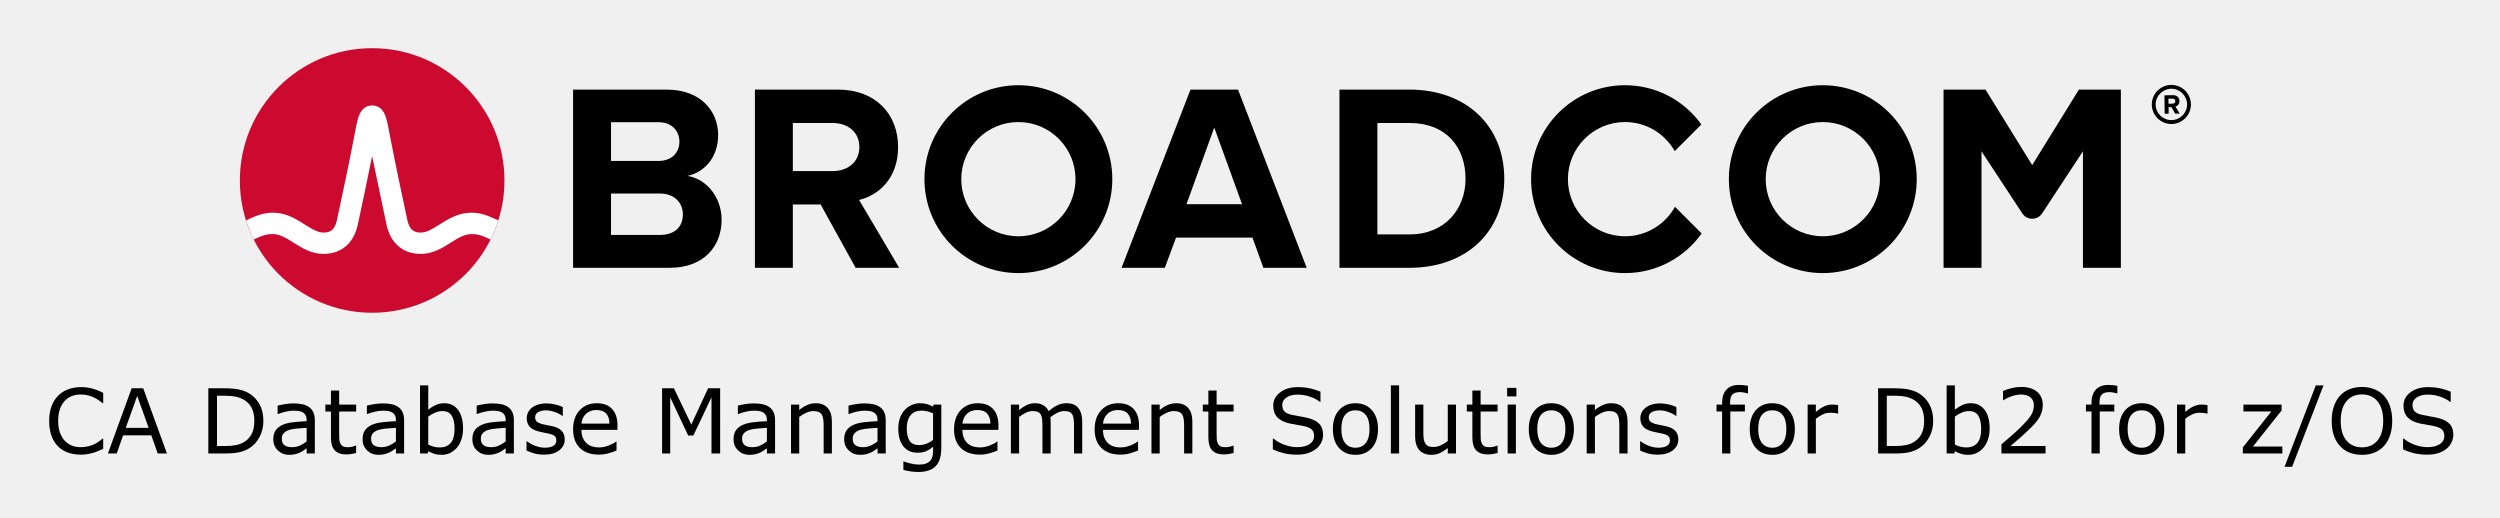
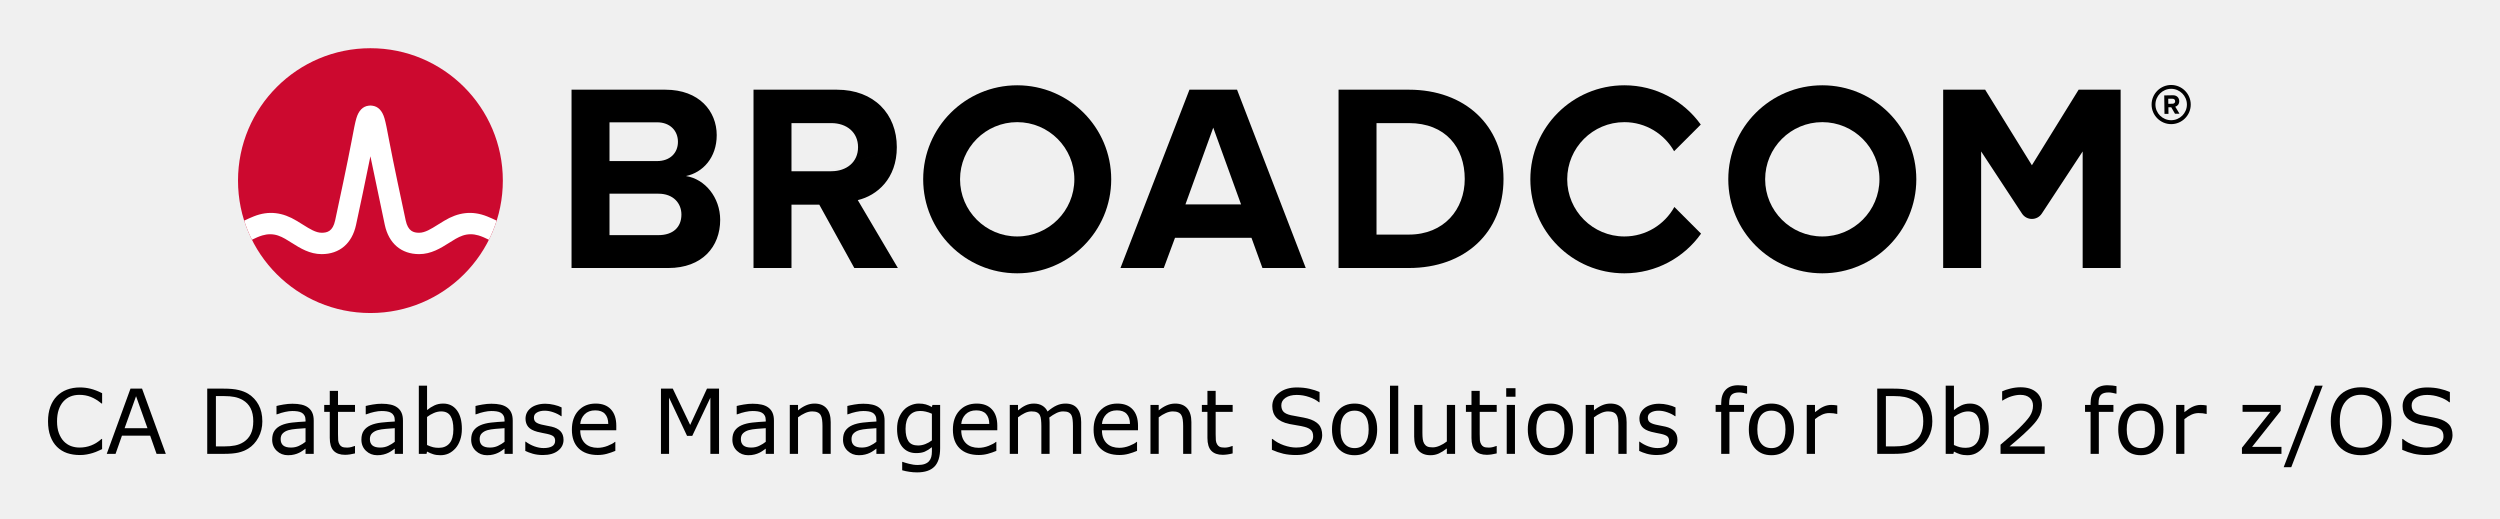
- <svg xmlns="http://www.w3.org/2000/svg" xmlns:xlink="http://www.w3.org/1999/xlink" role="img" viewBox="-29.15 -5.65 306.80 63.55">
+ <svg xmlns="http://www.w3.org/2000/svg" xmlns:xlink="http://www.w3.org/1999/xlink" role="img" viewBox="-28.90 -5.65 306.54 63.54">
  <path d="M237.32 9.09c-1.06 0-1.93-.86-1.93-1.92s.87-1.93 1.93-1.93 1.93.87 1.93 1.93-.87 1.92-1.93 1.92m0-4.32c-1.32 0-2.4 1.08-2.4 2.4 0 1.32 1.08 2.4 2.4 2.4 1.32 0 2.4-1.08 2.4-2.4 0-1.32-1.08-2.4-2.4-2.4" />
  <path d="M237.48 7.07l-.51.01-.01-.62h.51c.19-.01.34.11.34.3.01.19-.14.31-.33.31m.83-.32c-.01-.42-.3-.72-.77-.72l-1.07.02.03 2.26h.49l-.01-.81h.35l.46.8.55-.01-.52-.86c.24-.06.49-.28.49-.68M51.834 23.18h-5.999V9.347h5.835c1.574 0 2.557 1.016 2.557 2.393 0 1.377-.983 2.36-2.557 2.36H45v4h6.834c1.836 0 2.819 1.18 2.819 2.556 0 1.574-1.049 2.525-2.819 2.525m3.376-7.245c2.066-.426 3.771-2.262 3.771-5.015 0-2.918-2.131-5.573-6.295-5.573h-11.506v21.865h11.867c4.163 0 6.359-2.623 6.359-5.901 0-2.754-1.868-5.015-4.196-5.376m17.823-.59H68v4.098h3.558l4.294 7.769h5.343l-4.917-8.327c2.361-.557 4.786-2.622 4.786-6.49m0 0c0-4.065-2.786-7.048-7.343-7.048h-10.228v21.865h4.655V9.445h4.885c1.869 0 3.278 1.114 3.278 2.95s-1.409 2.95-3.278 2.95m43.421 4.065l3.409-9.408 3.41 9.408zm.492-14.063l-8.458 21.865h5.31l1.377-3.704h9.376l1.344 3.704h5.311l-8.425-21.865zm26.904 17.767h-3.967v-13.67h3.967c4.491 0 6.851 2.983 6.851 6.852 0 3.704-2.524 6.818-6.851 6.818m0-17.767h-8.622v21.865h8.622c6.851 0 11.604-4.327 11.604-10.916s-4.753-10.949-11.604-10.949m82.127-.004l-5.734 9.27-5.734-9.27h-5.146v21.869h4.656v-14.293l5.012 7.622c.574.871 1.851.871 2.424 0l5.013-7.622v14.293h4.656V5.343z" />
  <path id="a" d="M95.825 23.344c-3.871 0-7.008-3.138-7.008-7.008 0-3.871 3.137-7.009 7.008-7.009 3.87 0 7.008 3.138 7.008 7.009 0 3.87-3.138 7.008-7.008 7.008m0-18.536c-6.367 0-11.528 5.161-11.528 11.528 0 6.366 5.161 11.527 11.528 11.527 6.366 0 11.528-5.161 11.528-11.527 0-6.367-5.162-11.528-11.528-11.528" />
  <path d="M176.404 19.727c-1.195 2.156-3.492 3.617-6.132 3.617-3.87 0-7.008-3.138-7.008-7.008 0-3.871 3.138-7.008 7.008-7.008 2.618 0 4.897 1.438 6.1 3.565l3.27-3.269c-2.092-2.915-5.508-4.816-9.37-4.816-6.367 0-11.527 5.161-11.527 11.528 0 6.366 5.16 11.528 11.527 11.528 3.883 0 7.316-1.922 9.404-4.865z" />
  <use transform="translate(98.718)" xlink:href="#a" />
  <ellipse cx="16.52" cy="16.497" fill="#cc092f" rx="16.236" ry="16.235" />
  <path fill="#fff" d="M30.825 20.883c-1.857-.74-3.557-.492-5.261.541 0 0-.621.379-.807.496-.794.498-1.543.97-2.263.97-.687 0-1.363-.184-1.649-1.513-.446-2.073-1.534-7.167-2.009-9.69-.279-1.483-.432-2.282-.591-2.825-.28-.954-.792-1.473-1.519-1.556 0 0-.114-.016-.207-.016-.092 0-.218.018-.218.018-.72.086-1.229.605-1.507 1.554-.159.543-.312 1.342-.591 2.825-.475 2.523-1.563 7.617-2.009 9.69-.286 1.329-.962 1.513-1.649 1.513-.72 0-1.469-.472-2.263-.97-.186-.117-.808-.496-.808-.496-1.703-1.033-3.404-1.281-5.26-.541-.401.16-.796.339-1.172.52.257.806.577 1.599.95 2.344.411-.202.842-.402 1.282-.532.634-.187 1.284-.197 1.914.014.612.205 1.157.568 1.7.909 1.023.643 2.182 1.372 3.657 1.372 2.186 0 3.72-1.305 4.21-3.581.38-1.764 1.222-5.702 1.763-8.418 0 0 1.386 6.654 1.765 8.418.49 2.276 2.025 3.581 4.211 3.581 1.475 0 2.634-.729 3.657-1.372.543-.341 1.088-.704 1.7-.909.629-.211 1.28-.201 1.914-.014.44.13.87.331 1.281.533.374-.745.693-1.539.95-2.345-.376-.181-.77-.36-1.171-.52" />
  <g text-anchor="middle">
-     <path d="M-16.485 49.42q-.295.129-.537.242-.236.113-.623.236-.328.102-.714.172-.381.075-.843.075-.87 0-1.584-.242-.709-.247-1.235-.768-.516-.51-.806-1.294-.29-.79-.29-1.832 0-.988.279-1.767.279-.779.806-1.316.51-.521 1.23-.795.725-.274 1.606-.274.645 0 1.284.156.645.156 1.429.548v1.262h-.081q-.661-.553-1.311-.806-.65-.252-1.391-.252-.607 0-1.096.199-.483.193-.865.607-.371.403-.58 1.021-.204.612-.204 1.418 0 .843.226 1.45.231.607.591.988.376.397.875.591.505.188 1.063.188.768 0 1.439-.263.671-.263 1.257-.79h.075z" />
-     <path d="M-8.664 50h-1.133l-.784-2.229h-3.459L-14.825 50h-1.08l2.911-7.998h1.418zm-2.245-3.142l-1.402-3.926-1.407 3.926z" />
-     <path d="M3.174 46.009q0 1.09-.478 1.977-.473.886-1.262 1.375-.548.338-1.225.489Q-.463 50-1.564 50h-2.02v-7.998h1.998q1.171 0 1.858.172.693.167 1.171.462.816.51 1.273 1.359.457.849.457 2.014zm-1.112-.016q0-.94-.328-1.584-.328-.645-.978-1.015-.473-.269-1.004-.371-.532-.107-1.273-.107h-.999v6.171h.999q.768 0 1.337-.113.575-.113 1.053-.419.596-.381.892-1.004.301-.623.301-1.558z" />
-     <path d="M9.485 50h-1.004v-.639q-.134.091-.365.258-.226.161-.44.258-.252.124-.58.204-.328.086-.768.086-.811 0-1.375-.537-.564-.537-.564-1.37 0-.682.29-1.101.295-.424.838-.666.548-.242 1.316-.328.768-.086 1.649-.129v-.156q0-.344-.124-.569-.118-.226-.344-.354-.215-.124-.516-.167-.301-.043-.628-.043-.397 0-.886.107-.489.102-1.01.301h-.054V44.129q.295-.081.854-.177.559-.097 1.101-.097.634 0 1.101.107.473.102.816.354.338.247.516.639.177.392.177.972zm-1.004-1.477v-1.67q-.462.027-1.09.081-.623.054-.988.156-.435.124-.704.387-.269.258-.269.714 0 .516.312.779.312.258.951.258.532 0 .972-.204.44-.209.816-.5z" />
-     <path d="M14.555 49.946q-.285.075-.623.124-.333.048-.596.048-.918 0-1.396-.494-.478-.494-.478-1.584v-3.19h-.682v-.849h.682v-1.724h1.01v1.724h2.084v.849h-2.084v2.734q0 .473.021.741.021.263.15.494.118.215.322.317.209.097.634.097.247 0 .516-.07.269-.075.387-.124h.054z" />
-     <path d="M20.442 50h-1.004v-.639q-.134.091-.365.258-.226.161-.44.258-.252.124-.58.204-.328.086-.768.086-.811 0-1.375-.537-.564-.537-.564-1.37 0-.682.29-1.101.295-.424.838-.666.548-.242 1.316-.328.768-.086 1.649-.129v-.156q0-.344-.124-.569-.118-.226-.344-.354-.215-.124-.516-.167-.301-.043-.628-.043-.397 0-.886.107-.489.102-1.01.301h-.054V44.129q.295-.081.854-.177.559-.097 1.101-.097.634 0 1.101.107.473.102.816.354.338.247.516.639.177.392.177.972zm-1.004-1.477v-1.67q-.462.027-1.09.081-.623.054-.988.156-.435.124-.704.387-.269.258-.269.714 0 .516.312.779.312.258.951.258.532 0 .972-.204.44-.209.816-.5z" />
-     <path d="M27.677 46.955q0 .752-.215 1.354-.209.602-.569 1.01-.381.424-.838.639-.457.209-1.004.209-.51 0-.892-.124-.381-.118-.752-.322L23.342 50h-.945v-8.357h1.01v2.986q.424-.349.902-.569.478-.226 1.074-.226 1.063 0 1.676.816.618.816.618 2.304zm-1.042.027q0-1.074-.354-1.627-.354-.559-1.144-.559-.44 0-.892.193-.451.188-.838.489v3.438q.43.193.736.269.312.075.704.075.838 0 1.311-.548.478-.553.478-1.73z" />
-     <path d="M33.912 50h-1.004v-.639q-.134.091-.365.258-.226.161-.44.258-.252.124-.58.204-.328.086-.768.086-.811 0-1.375-.537-.564-.537-.564-1.37 0-.682.29-1.101.295-.424.838-.666.548-.242 1.316-.328.768-.086 1.649-.129v-.156q0-.344-.124-.569-.118-.226-.344-.354-.215-.124-.516-.167-.301-.043-.628-.043-.397 0-.886.107-.489.102-1.01.301h-.054V44.129q.295-.081.854-.177.559-.097 1.101-.097.634 0 1.101.107.473.102.816.354.338.247.516.639.177.392.177.972zm-1.004-1.477v-1.67q-.462.027-1.09.081-.623.054-.988.156-.435.124-.704.387-.269.258-.269.714 0 .516.312.779.312.258.951.258.532 0 .972-.204.44-.209.816-.5z" />
-     <path d="M40.154 48.27q0 .822-.682 1.348-.677.526-1.853.526-.666 0-1.225-.156-.553-.161-.929-.349v-1.133h.054q.478.36 1.063.575.585.209 1.123.209.666 0 1.042-.215.376-.215.376-.677 0-.354-.204-.537-.204-.183-.784-.312-.215-.048-.564-.113-.344-.064-.628-.14-.79-.209-1.123-.612-.328-.408-.328-.999 0-.371.15-.698.156-.328.467-.585.301-.252.763-.397.467-.15 1.042-.15.537 0 1.085.134.553.129.918.317v1.08h-.054q-.387-.285-.94-.478-.553-.199-1.085-.199-.553 0-.935.215-.381.209-.381.628 0 .371.231.559.226.188.73.306.279.064.623.129.349.064.58.118.704.161 1.085.553.381.397.381 1.053z" />
-     <path d="M46.626 47.105h-4.42q0 .553.167.967.167.408.457.671.279.258.661.387.387.129.849.129.612 0 1.23-.242.623-.247.886-.483h.054v1.101q-.51.215-1.042.36-.532.145-1.117.145-1.493 0-2.331-.806-.838-.811-.838-2.299 0-1.472.8-2.336.806-.865 2.116-.865 1.214 0 1.869.709.661.709.661 2.014zm-.983-.773q-.005-.795-.403-1.23-.392-.435-1.198-.435-.811 0-1.294.478-.478.478-.542 1.187z" />
-     <path d="M59.226 50h-1.063v-6.891l-2.224 4.689h-.634L53.098 43.109V50h-.994v-7.998h1.45l2.132 4.453 2.062-4.453h1.477z" />
-     <path d="M65.967 50h-1.004v-.639q-.134.091-.365.258-.226.161-.44.258-.252.124-.58.204-.328.086-.768.086-.811 0-1.375-.537t-.564-1.37q0-.682.29-1.101.295-.424.838-.666.548-.242 1.316-.328.768-.086 1.649-.129v-.156q0-.344-.124-.569-.118-.226-.344-.354-.215-.124-.516-.167-.301-.043-.628-.043-.397 0-.886.107-.489.102-1.01.301h-.054V44.129q.295-.081.854-.177.559-.097 1.101-.097.634 0 1.101.107.473.102.816.354.338.247.516.639.177.392.177.972zm-1.004-1.477v-1.67q-.462.027-1.09.081-.623.054-.988.156-.435.124-.704.387-.269.258-.269.714 0 .516.312.779.312.258.951.258.532 0 .972-.204.44-.209.816-.5z" />
-     <path d="M72.939 50h-1.01v-3.416q0-.414-.048-.773-.048-.365-.177-.569-.134-.226-.387-.333-.252-.113-.655-.113-.414 0-.865.204t-.865.521V50H67.922v-6h1.01v.666q.473-.392.978-.612.505-.22 1.037-.22.972 0 1.482.585.51.585.51 1.687z" />
-     <path d="M79.545 50h-1.004v-.639q-.134.091-.365.258-.226.161-.44.258-.252.124-.58.204-.328.086-.768.086-.811 0-1.375-.537-.564-.537-.564-1.37 0-.682.29-1.101.295-.424.838-.666.548-.242 1.316-.328.768-.086 1.649-.129v-.156q0-.344-.124-.569-.118-.226-.344-.354-.215-.124-.516-.167-.301-.043-.628-.043-.397 0-.886.107-.489.102-1.01.301h-.054V44.129q.295-.081.854-.177.559-.097 1.101-.097.634 0 1.101.107.473.102.816.354.338.247.516.639.177.392.177.972zm-1.004-1.477v-1.67q-.462.027-1.09.081-.623.054-.988.156-.435.124-.704.387-.269.258-.269.714 0 .516.312.779.312.258.951.258.532 0 .972-.204.44-.209.816-.5z" />
-     <path d="M86.367 49.318q0 1.525-.693 2.24-.693.714-2.132.714-.478 0-.935-.07-.451-.064-.892-.188V50.983h.054q.247.097.784.236.537.145 1.074.145.516 0 .854-.124.338-.124.526-.344.188-.209.269-.505.081-.295.081-.661v-.548q-.457.365-.875.548-.414.177-1.058.177-1.074 0-1.708-.773-.628-.779-.628-2.191 0-.773.215-1.332.22-.564.596-.972.349-.381.849-.591.5-.215.994-.215.521 0 .87.107.354.102.747.317l.064-.258h.945zm-1.01-.967v-3.271q-.403-.183-.752-.258-.344-.081-.688-.081-.833 0-1.311.559-.478.559-.478 1.622 0 1.01.354 1.531.354.521 1.176.521.44 0 .881-.167.446-.172.816-.457z" />
-     <path d="M93.376 47.105h-4.42q0 .553.167.967.167.408.457.671.279.258.661.387.387.129.849.129.612 0 1.23-.242.623-.247.886-.483h.054v1.101q-.51.215-1.042.36-.532.145-1.117.145-1.493 0-2.331-.806-.838-.811-.838-2.299 0-1.472.8-2.336.806-.865 2.116-.865 1.214 0 1.869.709.661.709.661 2.014zm-.983-.773q-.005-.795-.403-1.23-.392-.435-1.198-.435-.811 0-1.294.478-.478.478-.542 1.187z" />
-     <path d="M103.661 50h-1.01v-3.416q0-.387-.038-.747-.032-.36-.145-.575-.124-.231-.354-.349-.231-.118-.666-.118-.424 0-.849.215-.424.209-.849.537.016.124.027.29.011.161.011.322V50h-1.01v-3.416q0-.397-.038-.752-.032-.36-.145-.575-.124-.231-.354-.344-.231-.118-.666-.118-.414 0-.833.204-.414.204-.827.521V50h-1.01v-6h1.01v.666q.473-.392.94-.612.473-.22 1.004-.22.612 0 1.037.258.43.258.639.714.612-.516 1.117-.741.505-.231 1.08-.231.988 0 1.456.602.473.596.473 1.67z" />
-     <path d="M110.628 47.105h-4.42q0 .553.167.967.167.408.457.671.279.258.661.387.387.129.849.129.612 0 1.23-.242.623-.247.886-.483h.054v1.101q-.51.215-1.042.36t-1.117.145q-1.493 0-2.331-.806-.838-.811-.838-2.299 0-1.472.8-2.336.806-.865 2.116-.865 1.214 0 1.869.709.661.709.661 2.014zm-.983-.773q-.005-.795-.403-1.23-.392-.435-1.198-.435-.811 0-1.294.478-.478.478-.542 1.187z" />
-     <path d="M117.175 50h-1.01v-3.416q0-.414-.048-.773-.048-.365-.177-.569-.134-.226-.387-.333-.252-.113-.655-.113-.414 0-.865.204t-.865.521V50h-1.01v-6h1.01v.666q.473-.392.978-.612.505-.22 1.037-.22.972 0 1.482.585.51.585.51 1.687z" />
-     <path d="M122.235 49.946q-.285.075-.623.124-.333.048-.596.048-.918 0-1.396-.494-.478-.494-.478-1.584v-3.19h-.682v-.849h.682v-1.724h1.01v1.724h2.084v.849h-2.084v2.734q0 .473.021.741.021.263.15.494.118.215.322.317.209.097.634.097.247 0 .516-.07.269-.075.387-.124h.054z" />
-     <path d="M133.219 47.717q0 .467-.22.924-.215.457-.607.773-.43.344-1.004.537-.569.193-1.375.193-.865 0-1.558-.161-.688-.161-1.402-.478v-1.332h.075q.607.505 1.402.779.795.274 1.493.274.988 0 1.536-.371.553-.371.553-.988 0-.532-.263-.784-.258-.252-.79-.392-.403-.107-.875-.177-.467-.07-.994-.177-1.063-.226-1.579-.768-.51-.548-.51-1.423 0-1.004.849-1.644.849-.645 2.154-.645.843 0 1.547.161.704.161 1.246.397v1.257h-.075q-.457-.387-1.203-.639-.741-.258-1.52-.258-.854 0-1.375.354-.516.354-.516.913 0 .499.258.784.258.285.908.435.344.075.978.183t1.074.22q.892.236 1.343.714.451.478.451 1.337z" />
-     <path d="M139.959 47.003q0 1.466-.752 2.315-.752.849-2.014.849-1.273 0-2.025-.849-.747-.849-.747-2.315 0-1.466.747-2.315.752-.854 2.025-.854 1.262 0 2.014.854.752.849.752 2.315zm-1.042 0q0-1.166-.457-1.73-.457-.569-1.268-.569-.822 0-1.278.569-.451.564-.451 1.729 0 1.128.457 1.713.457.58 1.273.58.806 0 1.262-.575.462-.58.462-1.719z" />
-     <path d="M142.548 50h-1.01v-8.357h1.01z" />
-     <path d="M149.531 50h-1.01v-.666q-.51.403-.978.618-.467.215-1.031.215-.945 0-1.472-.575-.526-.58-.526-1.697V44.001h1.01v3.416q0 .457.043.784.043.322.183.553.145.236.376.344.231.107.671.107.392 0 .854-.204.467-.204.87-.521v-4.479h1.01z" />
-     <path d="M154.633 49.946q-.285.075-.623.124-.333.048-.596.048-.918 0-1.396-.494-.478-.494-.478-1.584v-3.19h-.682v-.849h.682v-1.724h1.01v1.724h2.084v.849h-2.084v2.734q0 .473.021.741.021.263.15.494.118.215.322.317.209.097.634.097.247 0 .516-.07.269-.075.387-.124h.054z" />
-     <path d="M156.943 42.996h-1.139v-1.047h1.139zM156.878 50h-1.01v-6h1.01z" />
-     <path d="M164 47.003q0 1.466-.752 2.315-.752.849-2.014.849-1.273 0-2.025-.849-.747-.849-.747-2.315 0-1.466.747-2.315.752-.854 2.025-.854 1.262 0 2.014.854.752.849.752 2.315zm-1.042 0q0-1.166-.457-1.73-.457-.569-1.268-.569-.822 0-1.278.569-.451.564-.451 1.729 0 1.128.457 1.713.457.58 1.273.58.806 0 1.262-.575.462-.58.462-1.719z" />
-     <path d="M170.585 50h-1.01v-3.416q0-.414-.048-.773-.048-.365-.177-.569-.134-.226-.387-.333-.252-.113-.655-.113-.414 0-.865.204-.451.204-.865.521V50h-1.01v-6h1.01v.666q.473-.392.978-.612.505-.22 1.037-.22.972 0 1.482.585.51.585.51 1.687z" />
-     <path d="M176.816 48.27q0 .822-.682 1.348-.677.526-1.853.526-.666 0-1.225-.156-.553-.161-.929-.349v-1.133h.054q.478.36 1.063.575.585.209 1.123.209.666 0 1.042-.215.376-.215.376-.677 0-.354-.204-.537-.204-.183-.784-.312-.215-.048-.564-.113-.344-.064-.628-.14-.79-.209-1.123-.612-.328-.408-.328-.999 0-.371.15-.698.156-.328.467-.585.301-.252.763-.397.467-.15 1.042-.15.537 0 1.085.134.553.129.918.317v1.08h-.054q-.387-.285-.94-.478-.553-.199-1.085-.199-.553 0-.935.215-.381.209-.381.628 0 .371.231.559.226.188.73.306.279.064.623.129.349.064.58.118.704.161 1.085.553.381.397.381 1.053z" />
-     <path d="M185.361 42.62h-.054q-.167-.048-.435-.097-.269-.054-.473-.054-.65 0-.945.29-.29.285-.29 1.037v.204h1.821v.849h-1.789V50h-1.01v-5.151h-.682v-.849h.682v-.199q0-1.069.532-1.638.532-.575 1.536-.575.338 0 .607.032.274.032.5.075z" />
-     <path d="M191.114 47.003q0 1.466-.752 2.315-.752.849-2.014.849-1.273 0-2.025-.849-.747-.849-.747-2.315 0-1.466.747-2.315.752-.854 2.025-.854 1.262 0 2.014.854.752.849.752 2.315zm-1.042 0q0-1.166-.457-1.73-.457-.569-1.268-.569-.822 0-1.278.569-.451.564-.451 1.729 0 1.128.457 1.713.457.58 1.273.58.806 0 1.262-.575.462-.58.462-1.719z" />
-     <path d="M196.426 45.102h-.054q-.226-.054-.44-.075-.209-.027-.5-.027-.467 0-.902.209-.435.204-.838.532V50h-1.01v-6h1.01v.886q.602-.483 1.058-.682.462-.204.94-.204.263 0 .381.016.118.011.354.048z" />
-     <path d="M208.092 46.009q0 1.09-.478 1.977-.473.886-1.262 1.375-.548.338-1.225.489Q204.455 50 203.354 50h-2.02v-7.998h1.998q1.171 0 1.858.172.693.167 1.171.462.816.51 1.273 1.359.457.849.457 2.014zm-1.112-.016q0-.94-.328-1.584-.328-.645-.978-1.015-.473-.269-1.004-.371-.532-.107-1.273-.107h-.999v6.171h.999q.768 0 1.337-.113.575-.113 1.053-.419.596-.381.892-1.004.301-.623.301-1.558z" />
-     <path d="M215.02 46.955q0 .752-.215 1.354-.209.602-.569 1.01-.381.424-.838.639-.457.209-1.004.209-.51 0-.892-.124-.381-.118-.752-.322l-.064.279h-.945v-8.357h1.01v2.986q.424-.349.902-.569.478-.226 1.074-.226 1.063 0 1.676.816.618.816.618 2.304zm-1.042.027q0-1.074-.354-1.627-.354-.559-1.144-.559-.44 0-.892.193-.451.188-.838.489v3.438q.43.193.736.269.312.075.704.075.838 0 1.311-.548.478-.553.478-1.73z" />
-     <path d="M221.879 50h-5.414v-1.123l1.128-.967q.569-.483 1.058-.961 1.031-.999 1.413-1.584.381-.591.381-1.273 0-.623-.414-.972-.408-.354-1.144-.354-.489 0-1.058.172-.569.172-1.112.526h-.054v-1.128q.381-.188 1.015-.344.639-.156 1.235-.156 1.23 0 1.928.596.698.591.698 1.606 0 .457-.118.854-.113.392-.338.747-.209.333-.494.655-.279.322-.682.714-.575.564-1.187 1.096-.612.526-1.144.978h4.302z" />
-     <path d="M230.693 42.62h-.054q-.167-.048-.435-.097-.269-.054-.473-.054-.65 0-.945.29-.29.285-.29 1.037v.204h1.821v.849h-1.789V50h-1.01v-5.151h-.682v-.849h.682v-.199q0-1.069.532-1.638.532-.575 1.536-.575.338 0 .607.032.274.032.5.075z" />
-     <path d="M236.446 47.003q0 1.466-.752 2.315-.752.849-2.014.849-1.273 0-2.025-.849-.747-.849-.747-2.315 0-1.466.747-2.315.752-.854 2.025-.854 1.262 0 2.014.854.752.849.752 2.315zm-1.042 0q0-1.166-.457-1.73-.457-.569-1.268-.569-.822 0-1.278.569-.451.564-.451 1.729 0 1.128.457 1.713.457.58 1.273.58.806 0 1.262-.575.462-.58.462-1.719z" />
-     <path d="M241.758 45.102h-.054q-.226-.054-.44-.075-.209-.027-.5-.027-.467 0-.902.209-.435.204-.838.532V50h-1.01v-6h1.01v.886q.602-.483 1.058-.682.462-.204.94-.204.263 0 .381.016.118.011.354.048z" />
-     <path d="M250.937 50h-4.845v-.747l3.497-4.41h-3.421v-.843h4.678v.72l-3.513 4.426h3.604z" />
-     <path d="M255.991 41.643l-3.851 9.99h-.929l3.835-9.99z" />
-     <path d="M263.414 42.921q.489.537.747 1.316.263.779.263 1.767 0 .988-.269 1.772-.263.779-.741 1.3-.494.542-1.171.816-.671.274-1.536.274-.843 0-1.536-.279-.688-.279-1.171-.811-.483-.532-.747-1.305-.258-.773-.258-1.767 0-.978.258-1.751.258-.779.752-1.332.473-.526 1.171-.806.704-.279 1.531-.279.859 0 1.542.285.688.279 1.166.8zm-.097 3.083q0-1.558-.698-2.401-.698-.849-1.907-.849-1.219 0-1.917.849-.693.843-.693 2.401 0 1.574.709 2.412.709.833 1.901.833t1.896-.833q.709-.838.709-2.412z" />
-     <path d="M271.922 47.717q0 .467-.22.924-.215.457-.607.773-.43.344-1.004.537-.569.193-1.375.193-.865 0-1.558-.161-.688-.161-1.402-.478v-1.332h.075q.607.505 1.402.779.795.274 1.493.274.988 0 1.536-.371.553-.371.553-.988 0-.532-.263-.784-.258-.252-.79-.392-.403-.107-.875-.177-.467-.07-.994-.177-1.063-.226-1.579-.768-.51-.548-.51-1.423 0-1.004.849-1.644.849-.645 2.154-.645.843 0 1.547.161.704.161 1.246.397v1.257h-.075q-.457-.387-1.203-.639-.741-.258-1.52-.258-.854 0-1.375.354-.516.354-.516.913 0 .499.258.784.258.285.908.435.344.075.978.183t1.074.22q.892.236 1.343.714.451.478.451 1.337z" />
+     <path d="M-16.38 49.42q-.295.129-.537.242-.236.113-.623.236-.328.102-.714.172-.381.075-.843.075-.87 0-1.584-.242-.709-.247-1.235-.768-.516-.51-.806-1.294-.29-.79-.29-1.832 0-.988.279-1.767.279-.779.806-1.316.51-.521 1.23-.795.725-.274 1.606-.274.645 0 1.284.156.645.156 1.429.548v1.262h-.081q-.661-.553-1.311-.806-.65-.252-1.391-.252-.607 0-1.096.199-.483.193-.865.607-.371.403-.58 1.021-.204.612-.204 1.418 0 .843.226 1.45.231.607.591.988.376.397.875.591.505.188 1.063.188.768 0 1.439-.263.671-.263 1.257-.79h.075z" />
+     <path d="M-8.57 50h-1.133l-.784-2.229h-3.459L-14.731 50h-1.08l2.911-7.998h1.418zm-2.245-3.142l-1.402-3.926-1.407 3.926z" />
+     <path d="M3.268 46.009q0 1.09-.478 1.977-.473.886-1.262 1.375-.548.338-1.225.489Q-.369 50-1.47 50h-2.02v-7.998h1.998q1.171 0 1.858.172.693.167 1.171.462.816.51 1.273 1.359.457.849.457 2.014zm-1.112-.016q0-.94-.328-1.584-.328-.645-.978-1.015-.473-.269-1.004-.371-.532-.107-1.273-.107h-.999v6.171h.999q.768 0 1.337-.113.575-.113 1.053-.419.596-.381.892-1.004.301-.623.301-1.558z" />
+     <path d="M9.568 50h-1.004v-.639q-.134.091-.365.258-.226.161-.44.258-.252.124-.58.204-.328.086-.768.086-.811 0-1.375-.537-.564-.537-.564-1.37 0-.682.29-1.101.295-.424.838-.666.548-.242 1.316-.328.768-.086 1.649-.129v-.156q0-.344-.124-.569-.118-.226-.344-.354-.215-.124-.516-.167-.301-.043-.628-.043-.397 0-.886.107-.489.102-1.01.301h-.054V44.129q.295-.081.854-.177t1.101-.097q.634 0 1.101.107.473.102.816.354.338.247.516.639.177.392.177.972zm-1.004-1.477v-1.67q-.462.027-1.09.081-.623.054-.988.156-.435.124-.704.387-.269.258-.269.714 0 .516.312.779.312.258.951.258.532 0 .972-.204.44-.209.816-.5z" />
+     <path d="M14.628 49.946q-.285.075-.623.124-.333.048-.596.048-.918 0-1.396-.494-.478-.494-.478-1.584v-3.19h-.682v-.849h.682v-1.724h1.01v1.724h2.084v.849h-2.084v2.734q0 .473.021.741.021.263.15.494.118.215.322.317.209.097.634.097.247 0 .516-.07.269-.075.387-.124h.054z" />
+     <path d="M20.509 50h-1.004v-.639q-.134.091-.365.258-.226.161-.44.258-.252.124-.58.204-.328.086-.768.086-.811 0-1.375-.537-.564-.537-.564-1.37 0-.682.29-1.101.295-.424.838-.666.548-.242 1.316-.328.768-.086 1.649-.129v-.156q0-.344-.124-.569-.118-.226-.344-.354-.215-.124-.516-.167-.301-.043-.628-.043-.397 0-.886.107-.489.102-1.01.301h-.054V44.129q.295-.081.854-.177.559-.097 1.101-.097.634 0 1.101.107.473.102.816.354.338.247.516.639.177.392.177.972zm-1.004-1.477v-1.67q-.462.027-1.09.081-.623.054-.988.156-.435.124-.704.387-.269.258-.269.714 0 .516.312.779.312.258.951.258.532 0 .972-.204.44-.209.816-.5z" />
+     <path d="M27.733 46.955q0 .752-.215 1.354-.209.602-.569 1.01-.381.424-.838.639-.457.209-1.004.209-.51 0-.892-.124-.381-.118-.752-.322L23.399 50h-.945v-8.357h1.01v2.986q.424-.349.902-.569.478-.226 1.074-.226 1.063 0 1.676.816.618.816.618 2.304zm-1.042.027q0-1.074-.354-1.627-.354-.559-1.144-.559-.44 0-.892.193-.451.188-.838.489v3.438q.43.193.736.269.312.075.704.075.838 0 1.311-.548.478-.553.478-1.73z" />
+     <path d="M33.969 50h-1.004v-.639q-.134.091-.365.258-.226.161-.44.258-.252.124-.58.204-.328.086-.768.086-.811 0-1.375-.537-.564-.537-.564-1.37 0-.682.29-1.101.295-.424.838-.666.548-.242 1.316-.328.768-.086 1.649-.129v-.156q0-.344-.124-.569-.118-.226-.344-.354-.215-.124-.516-.167-.301-.043-.628-.043-.397 0-.886.107-.489.102-1.01.301h-.054V44.129q.295-.081.854-.177.559-.097 1.101-.097.634 0 1.101.107.473.102.816.354.338.247.516.639.177.392.177.972zm-1.004-1.477v-1.67q-.462.027-1.09.081-.623.054-.988.156-.435.124-.704.387-.269.258-.269.714 0 .516.312.779.312.258.951.258.532 0 .972-.204.44-.209.816-.5z" />
+     <path d="M40.199 48.27q0 .822-.682 1.348-.677.526-1.853.526-.666 0-1.225-.156-.553-.161-.929-.349v-1.133h.054q.478.36 1.063.575.585.209 1.123.209.666 0 1.042-.215.376-.215.376-.677 0-.354-.204-.537-.204-.183-.784-.312-.215-.048-.564-.113-.344-.064-.628-.14-.79-.209-1.123-.612-.328-.408-.328-.999 0-.371.15-.698.156-.328.467-.585.301-.252.763-.397.467-.15 1.042-.15.537 0 1.085.134.553.129.918.317v1.08h-.054q-.387-.285-.94-.478-.553-.199-1.085-.199-.553 0-.935.215-.381.209-.381.628 0 .371.231.559.226.188.73.306.279.064.623.129.349.064.58.118.704.161 1.085.553.381.397.381 1.053z" />
+     <path d="M46.666 47.105h-4.42q0 .553.167.967.167.408.457.671.279.258.661.387.387.129.849.129.612 0 1.23-.242.623-.247.886-.483h.054v1.101q-.51.215-1.042.36t-1.117.145q-1.493 0-2.331-.806-.838-.811-.838-2.299 0-1.472.8-2.336.806-.865 2.116-.865 1.214 0 1.869.709.661.709.661 2.014zm-.983-.773q-.005-.795-.403-1.23-.392-.435-1.198-.435-.811 0-1.294.478-.478.478-.542 1.187z" />
+     <path d="M59.267 50h-1.063v-6.891l-2.224 4.689h-.634l-2.208-4.689V50h-.994v-7.998h1.45l2.132 4.453 2.062-4.453h1.477z" />
+     <path d="M65.997 50h-1.004v-.639q-.134.091-.365.258-.226.161-.44.258-.252.124-.58.204-.328.086-.768.086-.811 0-1.375-.537-.564-.537-.564-1.37 0-.682.29-1.101.295-.424.838-.666.548-.242 1.316-.328.768-.086 1.649-.129v-.156q0-.344-.124-.569-.118-.226-.344-.354-.215-.124-.516-.167-.301-.043-.628-.043-.397 0-.886.107-.489.102-1.01.301h-.054V44.129q.295-.081.854-.177.559-.097 1.101-.097.634 0 1.101.107.473.102.816.354.338.247.516.639.177.392.177.972zm-1.004-1.477v-1.67q-.462.027-1.09.081-.623.054-.988.156-.435.124-.704.387-.269.258-.269.714 0 .516.312.779.312.258.951.258.532 0 .972-.204.44-.209.816-.5z" />
+     <path d="M72.958 50h-1.01v-3.416q0-.414-.048-.773-.048-.365-.177-.569-.134-.226-.387-.333-.252-.113-.655-.113-.414 0-.865.204t-.865.521V50h-1.01v-6h1.01v.666q.473-.392.978-.612.505-.22 1.037-.22.972 0 1.482.585.51.585.51 1.687z" />
+     <path d="M79.564 50h-1.004v-.639q-.134.091-.365.258-.226.161-.44.258-.252.124-.58.204-.328.086-.768.086-.811 0-1.375-.537-.564-.537-.564-1.37 0-.682.29-1.101.295-.424.838-.666.548-.242 1.316-.328.768-.086 1.649-.129v-.156q0-.344-.124-.569-.118-.226-.344-.354-.215-.124-.516-.167-.301-.043-.628-.043-.397 0-.886.107-.489.102-1.01.301h-.054V44.129q.295-.081.854-.177.559-.097 1.101-.097.634 0 1.101.107.473.102.816.354.338.247.516.639.177.392.177.972zm-1.004-1.477v-1.67q-.462.027-1.09.081-.623.054-.988.156-.435.124-.704.387-.269.258-.269.714 0 .516.312.779.312.258.951.258.532 0 .972-.204.44-.209.816-.5z" />
+     <path d="M86.375 49.318q0 1.525-.693 2.24-.693.714-2.132.714-.478 0-.935-.07-.451-.064-.892-.188V50.983h.054q.247.097.784.236.537.145 1.074.145.516 0 .854-.124.338-.124.526-.344.188-.209.269-.505.081-.295.081-.661v-.548q-.457.365-.875.548-.414.177-1.058.177-1.074 0-1.708-.773-.628-.779-.628-2.191 0-.773.215-1.332.22-.564.596-.972.349-.381.849-.591.5-.215.994-.215.521 0 .87.107.354.102.747.317l.064-.258h.945zm-1.01-.967v-3.271q-.403-.183-.752-.258-.344-.081-.688-.081-.833 0-1.311.559-.478.559-.478 1.622 0 1.01.354 1.531.354.521 1.176.521.44 0 .881-.167.446-.172.816-.457z" />
+     <path d="M93.384 47.105h-4.42q0 .553.167.967.167.408.457.671.279.258.661.387.387.129.849.129.612 0 1.23-.242.623-.247.886-.483h.054v1.101q-.51.215-1.042.36t-1.117.145q-1.493 0-2.331-.806-.838-.811-.838-2.299 0-1.472.8-2.336.806-.865 2.116-.865 1.214 0 1.869.709.661.709.661 2.014zm-.983-.773q-.005-.795-.403-1.23-.392-.435-1.198-.435-.811 0-1.294.478-.478.478-.542 1.187z" />
+     <path d="M103.67 50h-1.01v-3.416q0-.387-.038-.747-.032-.36-.145-.575-.124-.231-.354-.349-.231-.118-.666-.118-.424 0-.849.215-.424.209-.849.537.016.124.027.29.011.161.011.322V50h-1.01v-3.416q0-.397-.038-.752-.032-.36-.145-.575-.124-.231-.354-.344-.231-.118-.666-.118-.414 0-.833.204-.414.204-.827.521V50h-1.01v-6h1.01v.666q.473-.392.94-.612.473-.22 1.004-.22.612 0 1.037.258.43.258.639.714.612-.516 1.117-.741.505-.231 1.08-.231.988 0 1.456.602.473.596.473 1.67z" />
+     <path d="M110.636 47.105h-4.42q0 .553.167.967.167.408.457.671.279.258.661.387.387.129.849.129.612 0 1.23-.242.623-.247.886-.483h.054v1.101q-.51.215-1.042.36t-1.117.145q-1.493 0-2.331-.806-.838-.811-.838-2.299 0-1.472.8-2.336.806-.865 2.116-.865 1.214 0 1.869.709.661.709.661 2.014zm-.983-.773q-.005-.795-.403-1.23-.392-.435-1.198-.435-.811 0-1.294.478-.478.478-.542 1.187z" />
+     <path d="M117.183 50h-1.01v-3.416q0-.414-.048-.773-.048-.365-.177-.569-.134-.226-.387-.333-.252-.113-.655-.113-.414 0-.865.204-.451.204-.865.521V50h-1.01v-6h1.01v.666q.473-.392.978-.612.505-.22 1.037-.22.972 0 1.482.585.51.585.51 1.687z" />
+     <path d="M122.243 49.946q-.285.075-.623.124-.333.048-.596.048-.918 0-1.396-.494-.478-.494-.478-1.584v-3.19h-.682v-.849h.682v-1.724h1.01v1.724h2.084v.849h-2.084v2.734q0 .473.021.741.021.263.15.494.118.215.322.317.209.097.634.097.247 0 .516-.07.269-.075.387-.124h.054z" />
+     <path d="M133.221 47.717q0 .467-.22.924-.215.457-.607.773-.43.344-1.004.537-.569.193-1.375.193-.865 0-1.558-.161-.688-.161-1.402-.478v-1.332h.075q.607.505 1.402.779.795.274 1.493.274.988 0 1.536-.371.553-.371.553-.988 0-.532-.263-.784-.258-.252-.79-.392-.403-.107-.875-.177-.467-.07-.994-.177-1.063-.226-1.579-.768-.51-.548-.51-1.423 0-1.004.849-1.644.849-.645 2.154-.645.843 0 1.547.161.704.161 1.246.397v1.257h-.075q-.457-.387-1.203-.639-.741-.258-1.52-.258-.854 0-1.375.354-.516.354-.516.913 0 .499.258.784.258.285.908.435.344.075.978.183t1.074.22q.892.236 1.343.714.451.478.451 1.337z" />
+     <path d="M139.962 47.003q0 1.466-.752 2.315-.752.849-2.014.849-1.273 0-2.025-.849-.747-.849-.747-2.315 0-1.466.747-2.315.752-.854 2.025-.854 1.262 0 2.014.854.752.849.752 2.315zm-1.042 0q0-1.166-.457-1.73-.457-.569-1.268-.569-.822 0-1.278.569-.451.564-.451 1.729 0 1.128.457 1.713.457.58 1.273.58.806 0 1.262-.575.462-.58.462-1.719z" />
+     <path d="M142.546 50h-1.01v-8.357h1.01z" />
+     <path d="M149.517 50h-1.01v-.666q-.51.403-.978.618-.467.215-1.031.215-.945 0-1.472-.575-.526-.58-.526-1.697V44.001h1.01v3.416q0 .457.043.784.043.322.183.553.145.236.376.344.231.107.671.107.392 0 .854-.204.467-.204.87-.521v-4.479h1.01z" />
+     <path d="M154.62 49.946q-.285.075-.623.124-.333.048-.596.048-.918 0-1.396-.494-.478-.494-.478-1.584v-3.19h-.682v-.849h.682v-1.724h1.01v1.724h2.084v.849h-2.084v2.734q0 .473.021.741.021.263.15.494.118.215.322.317.209.097.634.097.247 0 .516-.07.269-.075.387-.124h.054z" />
+     <path d="M156.924 42.996h-1.139v-1.047h1.139zM156.859 50h-1.01v-6h1.01z" />
+     <path d="M163.971 47.003q0 1.466-.752 2.315-.752.849-2.014.849-1.273 0-2.025-.849-.747-.849-.747-2.315 0-1.466.747-2.315.752-.854 2.025-.854 1.262 0 2.014.854.752.849.752 2.315zm-1.042 0q0-1.166-.457-1.73-.457-.569-1.268-.569-.822 0-1.278.569-.451.564-.451 1.729 0 1.128.457 1.713.457.58 1.273.58.806 0 1.262-.575.462-.58.462-1.719z" />
+     <path d="M170.55 50h-1.01v-3.416q0-.414-.048-.773-.048-.365-.177-.569-.134-.226-.387-.333-.252-.113-.655-.113-.414 0-.865.204-.451.204-.865.521V50h-1.01v-6h1.01v.666q.473-.392.978-.612.505-.22 1.037-.22.972 0 1.482.585.51.585.51 1.687z" />
+     <path d="M176.781 48.27q0 .822-.682 1.348-.677.526-1.853.526-.666 0-1.225-.156-.553-.161-.929-.349v-1.133h.054q.478.36 1.063.575.585.209 1.123.209.666 0 1.042-.215.376-.215.376-.677 0-.354-.204-.537-.204-.183-.784-.312-.215-.048-.564-.113-.344-.064-.628-.14-.79-.209-1.123-.612-.328-.408-.328-.999 0-.371.15-.698.156-.328.467-.585.301-.252.763-.397.467-.15 1.042-.15.537 0 1.085.134.553.129.918.317v1.08h-.054q-.387-.285-.94-.478-.553-.199-1.085-.199-.553 0-.935.215-.381.209-.381.628 0 .371.231.559.226.188.73.306.279.064.623.129.349.064.58.118.704.161 1.085.553.381.397.381 1.053z" />
+     <path d="M185.321 42.62h-.054q-.167-.048-.435-.097-.269-.054-.473-.054-.65 0-.945.29-.29.285-.29 1.037v.204h1.821v.849h-1.789V50h-1.01v-5.151h-.682v-.849h.682v-.199q0-1.069.532-1.638.532-.575 1.536-.575.338 0 .607.032.274.032.5.075z" />
+     <path d="M191.073 47.003q0 1.466-.752 2.315-.752.849-2.014.849-1.273 0-2.025-.849-.747-.849-.747-2.315 0-1.466.747-2.315.752-.854 2.025-.854 1.262 0 2.014.854.752.849.752 2.315zm-1.042 0q0-1.166-.457-1.73-.457-.569-1.268-.569-.822 0-1.278.569-.451.564-.451 1.729 0 1.128.457 1.713.457.58 1.273.58.806 0 1.262-.575.462-.58.462-1.719z" />
+     <path d="M196.38 45.102h-.054q-.226-.054-.44-.075-.209-.027-.5-.027-.467 0-.902.209-.435.204-.838.532V50h-1.01v-6h1.01v.886q.602-.483 1.058-.682.462-.204.94-.204.263 0 .381.016.118.011.354.048z" />
+     <path d="M208.035 46.009q0 1.09-.478 1.977-.473.886-1.262 1.375-.548.338-1.225.489Q204.399 50 203.298 50h-2.02v-7.998h1.998q1.171 0 1.858.172.693.167 1.171.462.816.51 1.273 1.359.457.849.457 2.014zm-1.112-.016q0-.94-.328-1.584-.328-.645-.978-1.015-.473-.269-1.004-.371-.532-.107-1.273-.107h-.999v6.171h.999q.768 0 1.337-.113.575-.113 1.053-.419.596-.381.892-1.004.301-.623.301-1.558z" />
+     <path d="M214.953 46.955q0 .752-.215 1.354-.209.602-.569 1.01-.381.424-.838.639-.457.209-1.004.209-.51 0-.892-.124-.381-.118-.752-.322l-.064.279h-.945v-8.357h1.01v2.986q.424-.349.902-.569.478-.226 1.074-.226 1.063 0 1.676.816.618.816.618 2.304zm-1.042.027q0-1.074-.354-1.627-.354-.559-1.144-.559-.44 0-.892.193-.451.188-.838.489v3.438q.43.193.736.269.312.075.704.075.838 0 1.311-.548.478-.553.478-1.73z" />
+     <path d="M221.812 50h-5.414v-1.123l1.128-.967q.569-.483 1.058-.961 1.031-.999 1.413-1.584.381-.591.381-1.273 0-.623-.414-.972-.408-.354-1.144-.354-.489 0-1.058.172-.569.172-1.112.526h-.054v-1.128q.381-.188 1.015-.344.639-.156 1.235-.156 1.23 0 1.928.596.698.591.698 1.606 0 .457-.118.854-.113.392-.338.747-.209.333-.494.655-.279.322-.682.714-.575.564-1.187 1.096-.612.526-1.144.978h4.302z" />
+     <path d="M230.615 42.62h-.054q-.167-.048-.435-.097-.269-.054-.473-.054-.65 0-.945.29-.29.285-.29 1.037v.204h1.821v.849h-1.789V50h-1.01v-5.151h-.682v-.849h.682v-.199q0-1.069.532-1.638.532-.575 1.536-.575.338 0 .607.032.274.032.5.075z" />
+     <path d="M236.368 47.003q0 1.466-.752 2.315-.752.849-2.014.849-1.273 0-2.025-.849-.747-.849-.747-2.315 0-1.466.747-2.315.752-.854 2.025-.854 1.262 0 2.014.854.752.849.752 2.315zm-1.042 0q0-1.166-.457-1.73-.457-.569-1.268-.569-.822 0-1.278.569-.451.564-.451 1.729 0 1.128.457 1.713.457.58 1.273.58.806 0 1.262-.575.462-.58.462-1.719z" />
+     <path d="M241.674 45.102h-.054q-.226-.054-.44-.075-.209-.027-.5-.027-.467 0-.902.209-.435.204-.838.532V50h-1.01v-6h1.01v.886q.602-.483 1.058-.682.462-.204.94-.204.263 0 .381.016.118.011.354.048z" />
+     <path d="M250.843 50h-4.845v-.747l3.497-4.41h-3.421v-.843h4.678v.72l-3.513 4.426h3.604z" />
+     <path d="M255.897 41.643l-3.851 9.99h-.929l3.835-9.99z" />
+     <path d="M263.309 42.921q.489.537.747 1.316.263.779.263 1.767 0 .988-.269 1.772-.263.779-.741 1.3-.494.542-1.171.816-.671.274-1.536.274-.843 0-1.536-.279-.688-.279-1.171-.811-.483-.532-.747-1.305-.258-.773-.258-1.767 0-.978.258-1.751.258-.779.752-1.332.473-.526 1.171-.806.704-.279 1.531-.279.859 0 1.542.285.688.279 1.166.8zm-.097 3.083q0-1.558-.698-2.401-.698-.849-1.907-.849-1.219 0-1.917.849-.693.843-.693 2.401 0 1.574.709 2.412.709.833 1.901.833 1.192 0 1.896-.833.709-.838.709-2.412z" />
+     <path d="M271.817 47.717q0 .467-.22.924-.215.457-.607.773-.43.344-1.004.537-.569.193-1.375.193-.865 0-1.558-.161-.688-.161-1.402-.478v-1.332h.075q.607.505 1.402.779.795.274 1.493.274.988 0 1.536-.371.553-.371.553-.988 0-.532-.263-.784-.258-.252-.79-.392-.403-.107-.875-.177-.467-.07-.994-.177-1.063-.226-1.579-.768-.51-.548-.51-1.423 0-1.004.849-1.644.849-.645 2.154-.645.843 0 1.547.161.704.161 1.246.397v1.257h-.075q-.457-.387-1.203-.639-.741-.258-1.52-.258-.854 0-1.375.354-.516.354-.516.913 0 .499.258.784.258.285.908.435.344.075.978.183t1.074.22q.892.236 1.343.714.451.478.451 1.337z" />
  </g>
</svg>
